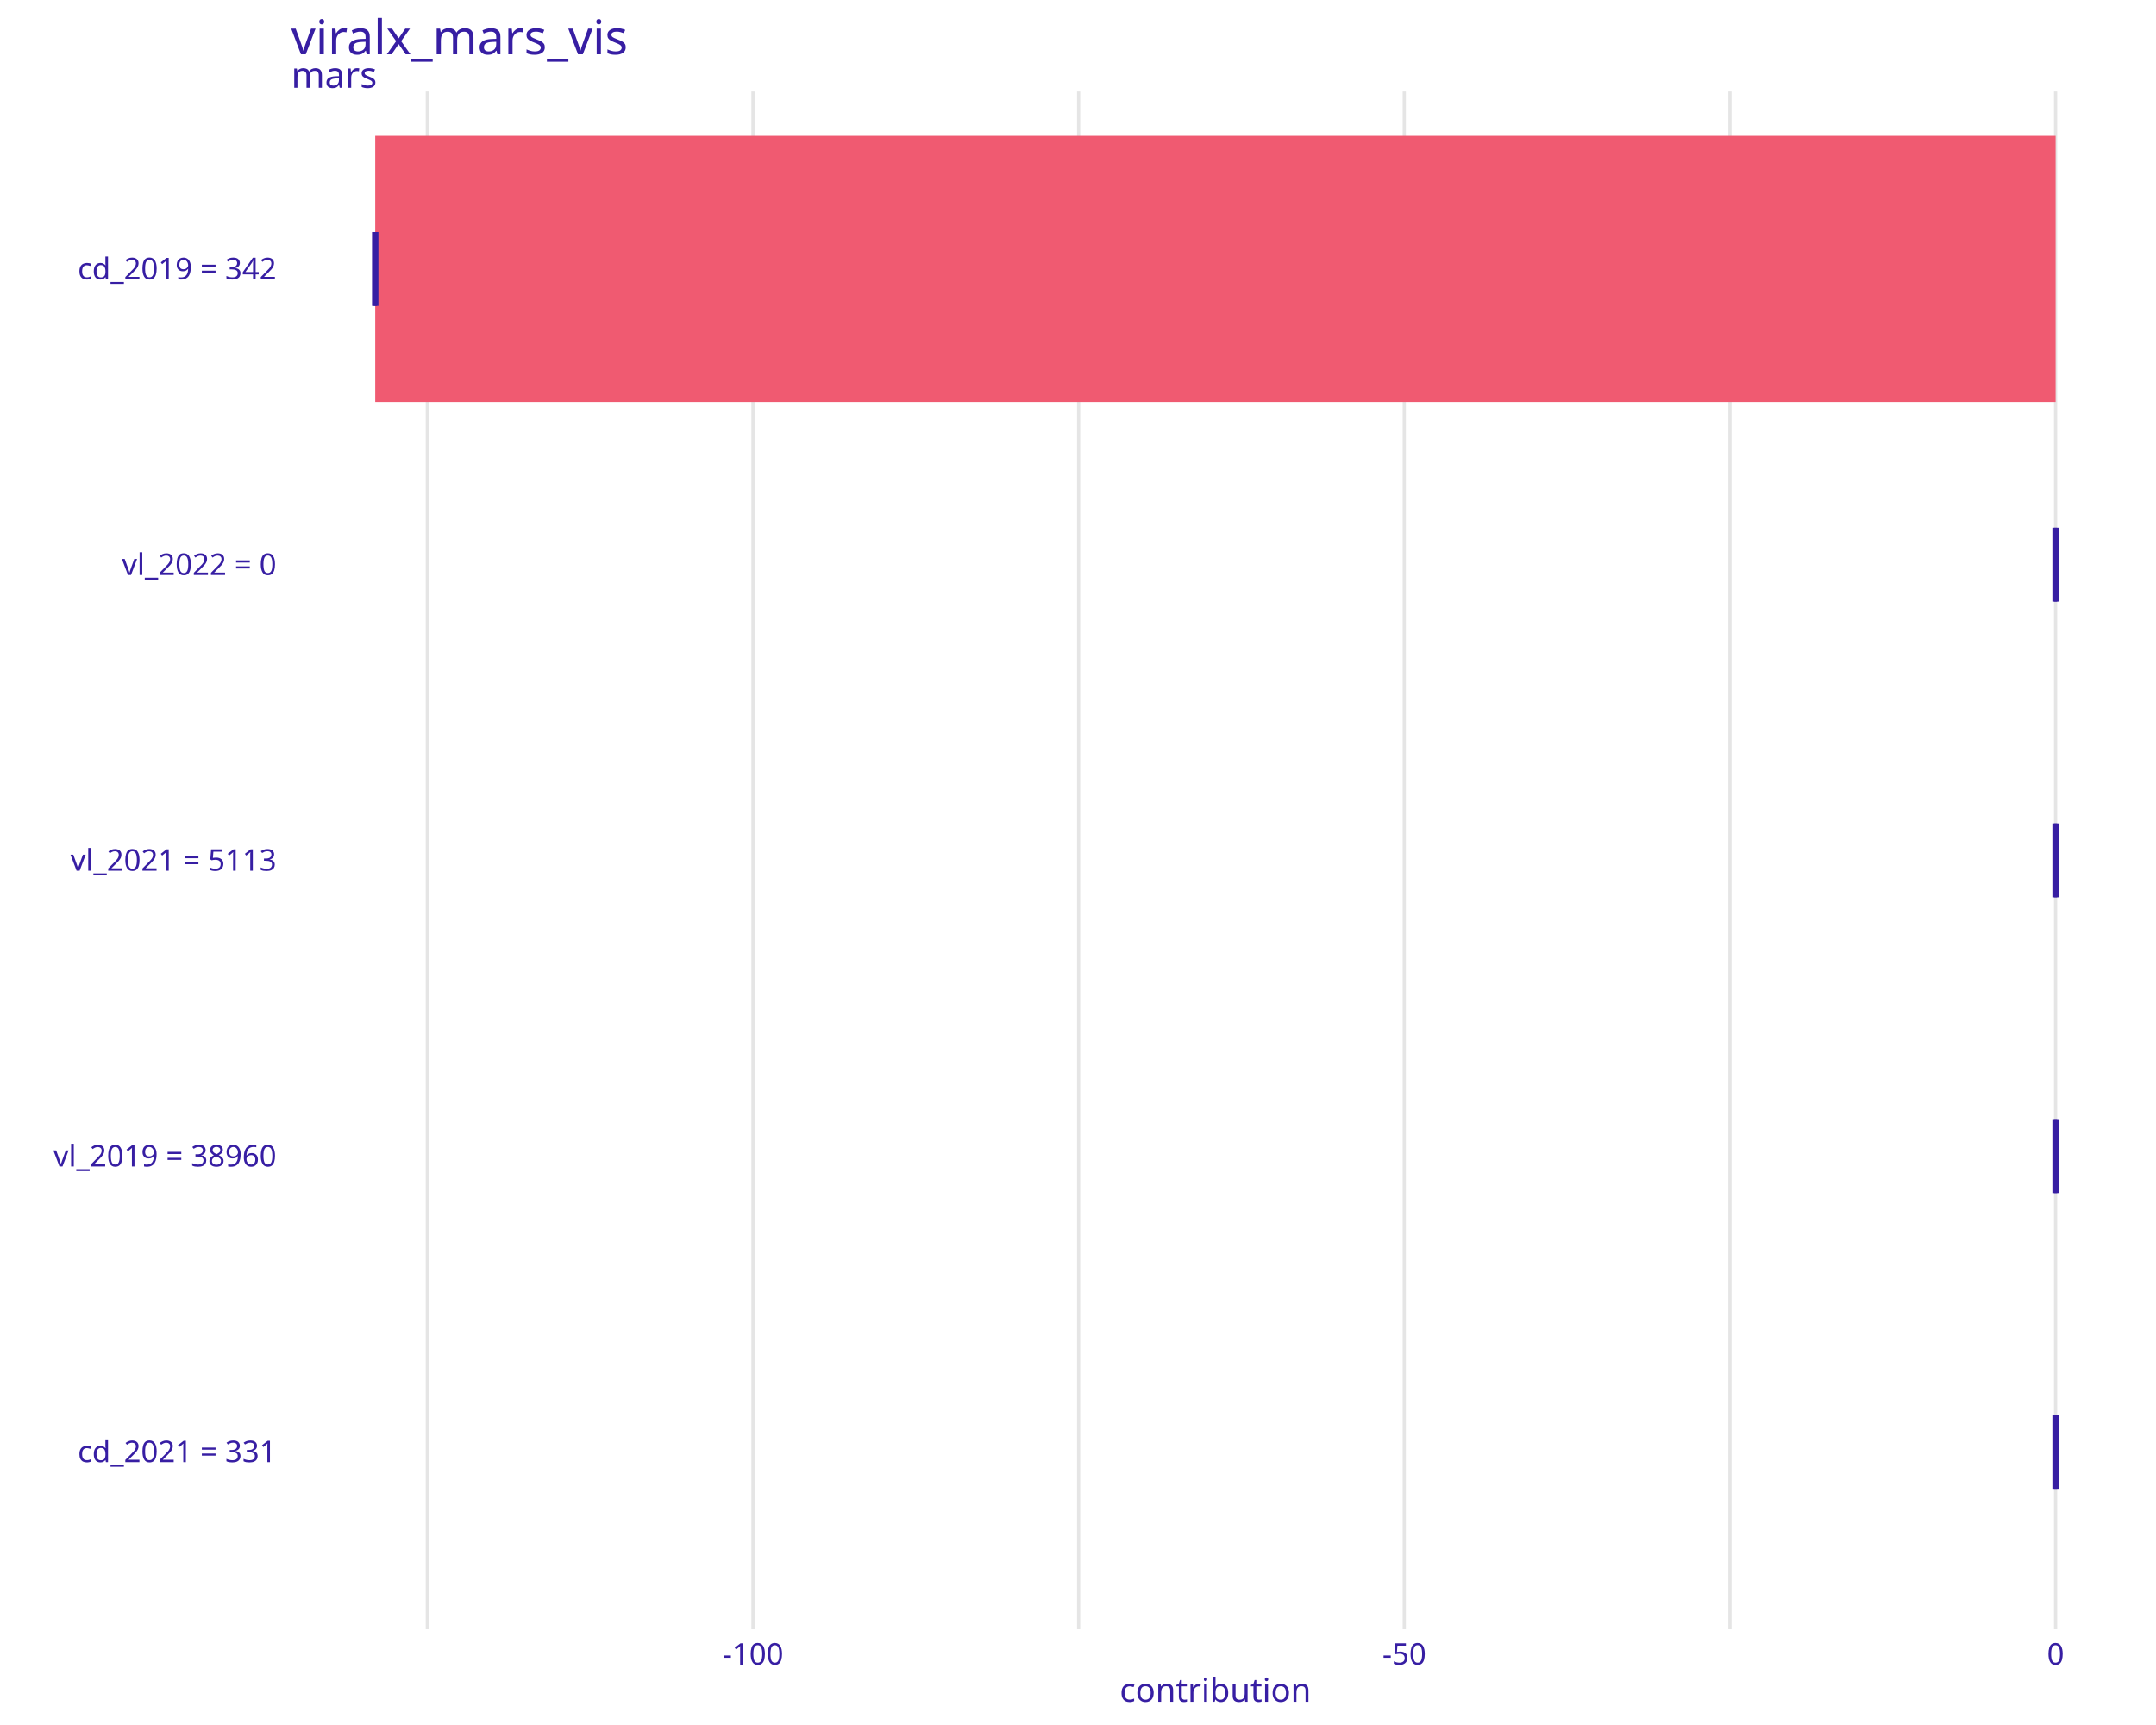
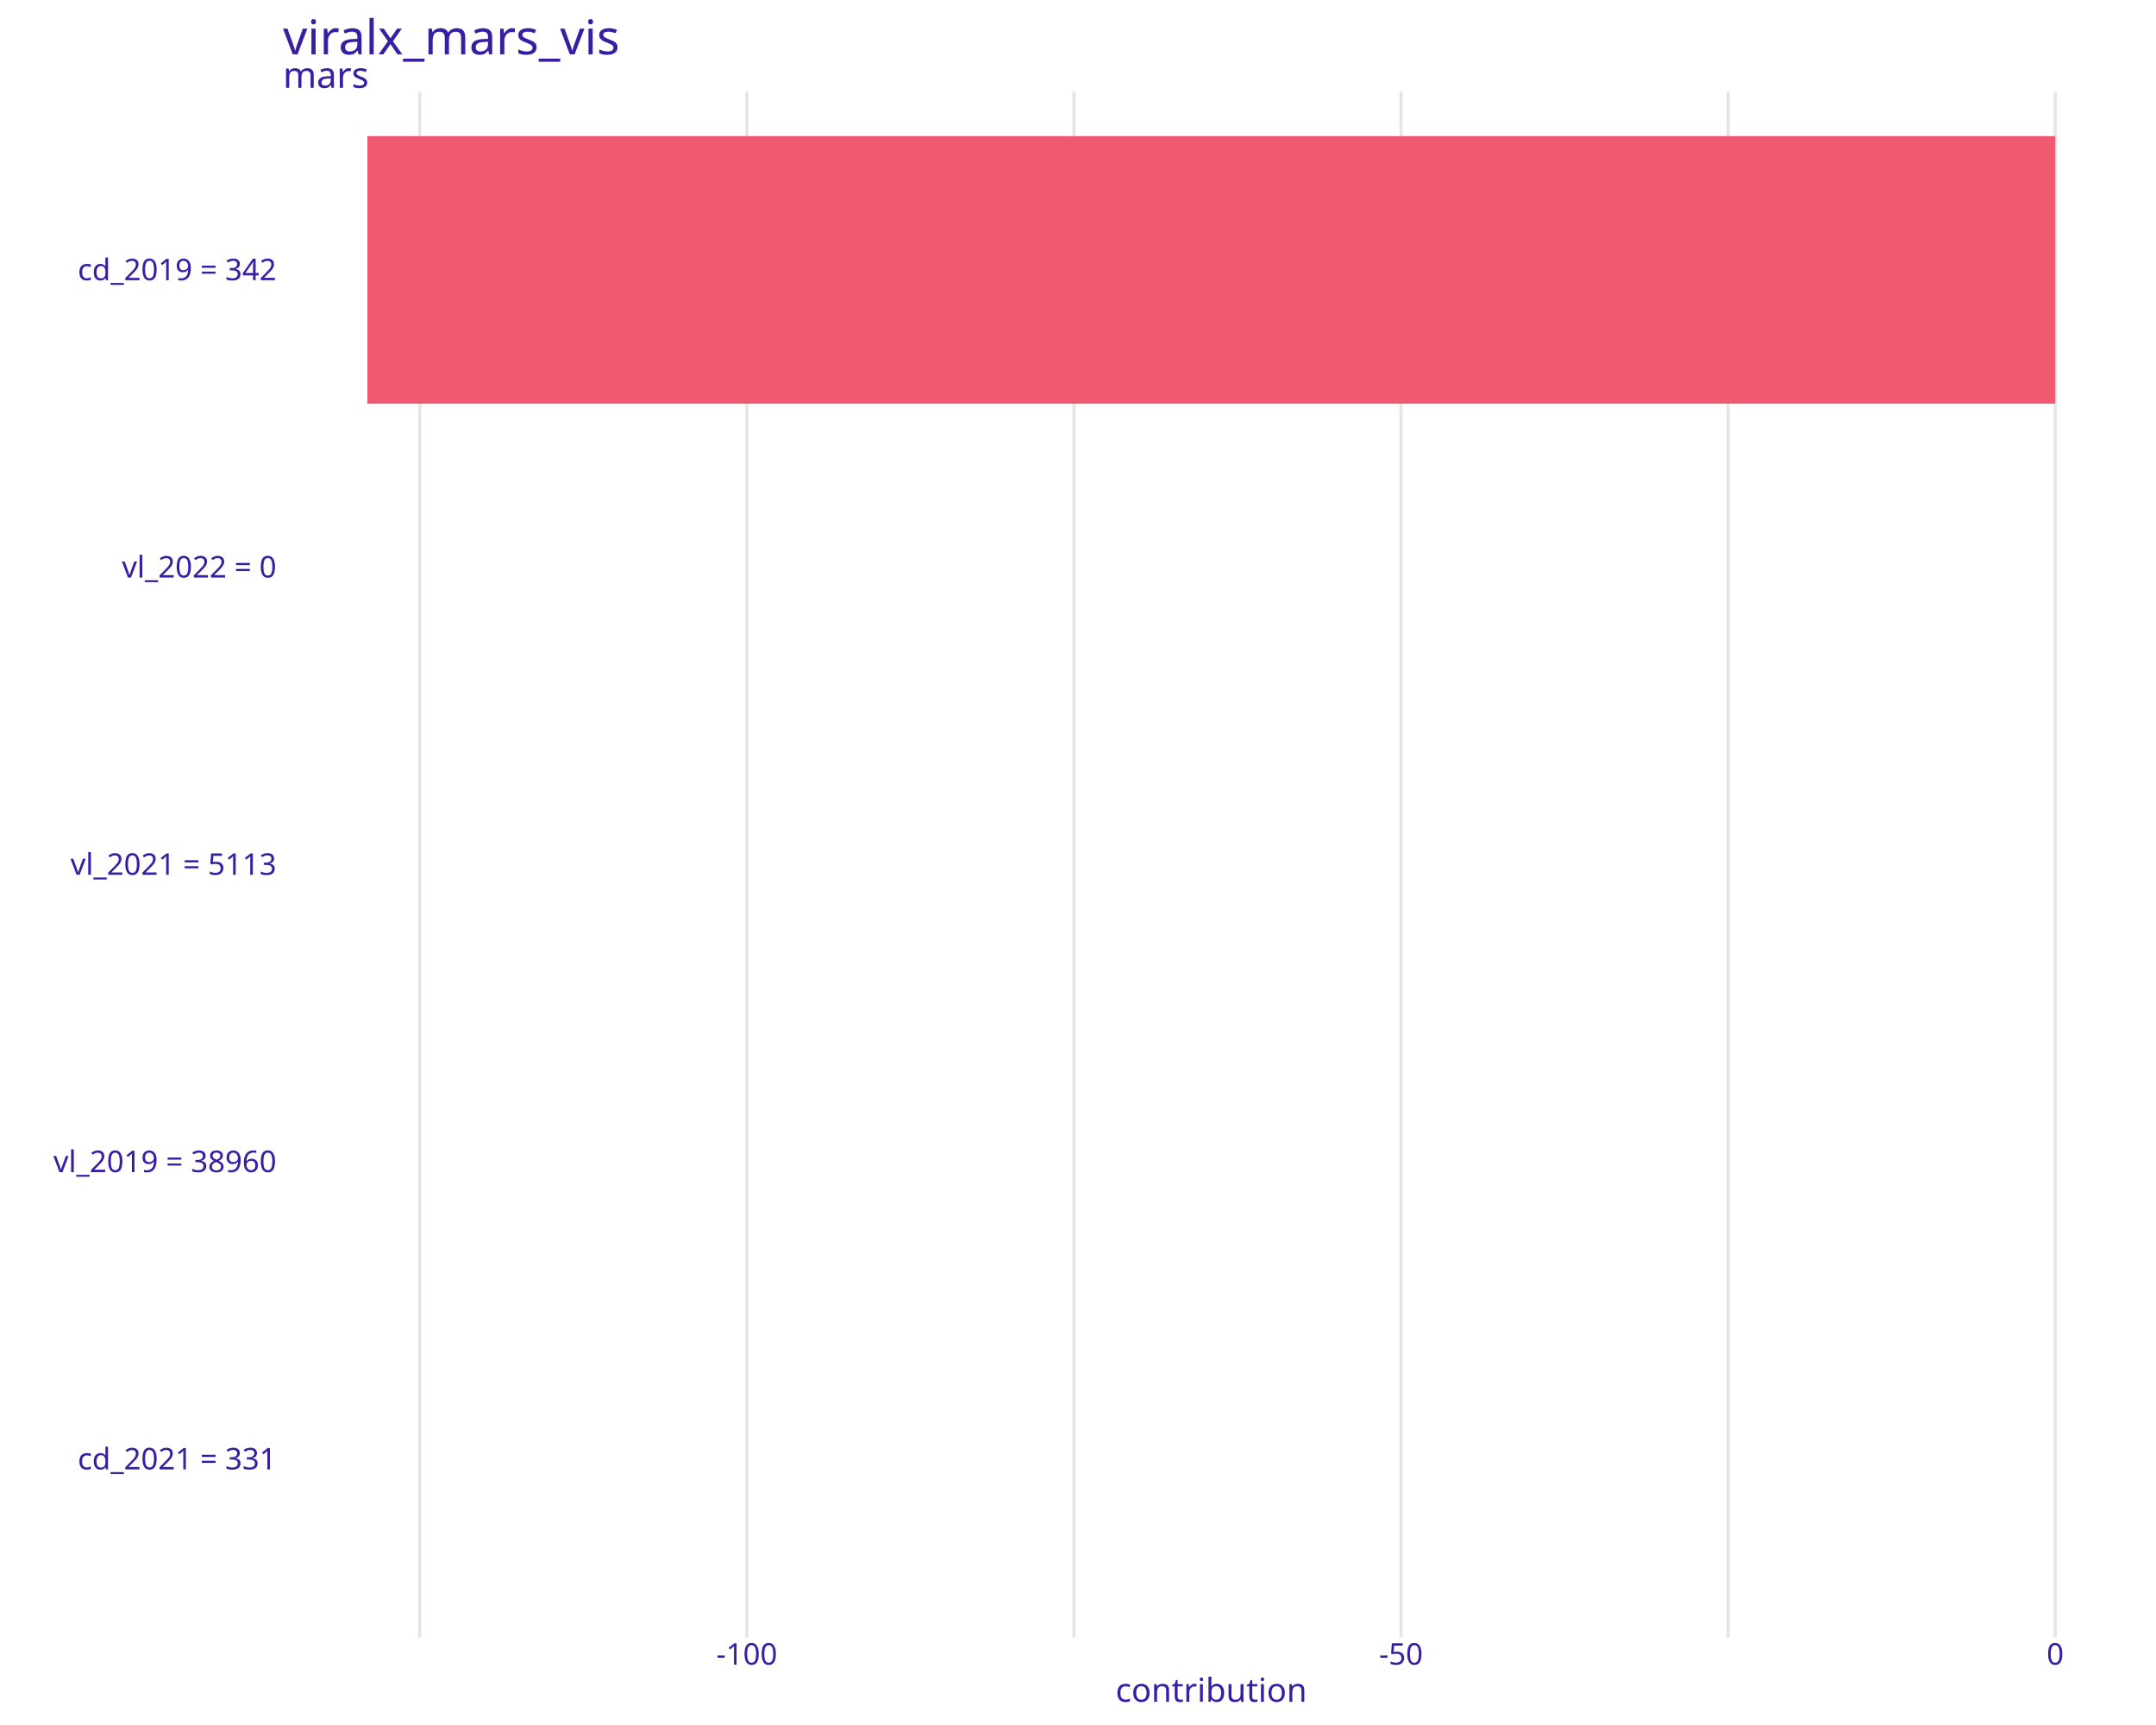
<svg xmlns="http://www.w3.org/2000/svg" class="svglite" data-engine-version="2.0" width="720.00pt" height="576.00pt" viewBox="0 0 720.00 576.00">
  <defs>
    <style type="text/css">
    .svglite line, .svglite polyline, .svglite polygon, .svglite path, .svglite rect, .svglite circle {
      fill: none;
      stroke: #000000;
      stroke-linecap: round;
      stroke-linejoin: round;
      stroke-miterlimit: 10.00;
    }
  </style>
  </defs>
  <rect width="100%" height="100%" style="stroke: none; fill: #FFFFFF;" />
  <defs>
    <clipPath id="cpMC4wMHw3MjAuMDB8MC4wMHw1NzYuMDA=">
      <rect x="0.00" y="0.00" width="720.00" height="576.00" />
    </clipPath>
  </defs>
  <g clip-path="url(#cpMC4wMHw3MjAuMDB8MC4wMHw1NzYuMDA=)">
</g>
  <defs>
-     <clipPath id="cpOTcuMjV8NzE0LjUyfDMwLjU2fDU0NC4wNA==">
-       <rect x="97.25" y="30.56" width="617.27" height="513.48" />
+     <clipPath id="cpOTQuNTF8NzE0LjUyfDMwLjU2fDU0Ni43OA==">
+       <rect x="94.51" y="30.56" width="620.01" height="516.22" />
    </clipPath>
  </defs>
-   <g clip-path="url(#cpOTcuMjV8NzE0LjUyfDMwLjU2fDU0NC4wNA==)">
-     <polyline points="142.71,544.04 142.71,30.56 " style="stroke-width: 1.07; stroke: #E5E5E5; stroke-linecap: butt;" />
-     <polyline points="360.21,544.04 360.21,30.56 " style="stroke-width: 1.07; stroke: #E5E5E5; stroke-linecap: butt;" />
-     <polyline points="577.71,544.04 577.71,30.56 " style="stroke-width: 1.07; stroke: #E5E5E5; stroke-linecap: butt;" />
-     <polyline points="251.46,544.04 251.46,30.56 " style="stroke-width: 1.07; stroke: #E5E5E5; stroke-linecap: butt;" />
-     <polyline points="468.96,544.04 468.96,30.56 " style="stroke-width: 1.07; stroke: #E5E5E5; stroke-linecap: butt;" />
-     <polyline points="686.46,544.04 686.46,30.56 " style="stroke-width: 1.07; stroke: #E5E5E5; stroke-linecap: butt;" />
-     <rect x="125.31" y="45.37" width="561.16" height="88.87" style="stroke-width: 1.07; stroke: none; stroke-linecap: butt; stroke-linejoin: miter; fill: #F05A71;" />
-     <rect x="686.46" y="440.35" width="0.00" height="88.87" style="stroke-width: 1.07; stroke: none; stroke-linecap: butt; stroke-linejoin: miter; fill: #371EA3;" />
-     <rect x="686.46" y="341.61" width="0.00" height="88.87" style="stroke-width: 1.07; stroke: none; stroke-linecap: butt; stroke-linejoin: miter; fill: #371EA3;" />
-     <rect x="686.46" y="242.86" width="0.00" height="88.87" style="stroke-width: 1.07; stroke: none; stroke-linecap: butt; stroke-linejoin: miter; fill: #371EA3;" />
-     <rect x="686.46" y="144.12" width="0.00" height="88.87" style="stroke-width: 1.07; stroke: none; stroke-linecap: butt; stroke-linejoin: miter; fill: #371EA3;" />
-     <line x1="686.46" y1="484.79" x2="686.46" y2="484.79" style="stroke-width: 1.07; stroke: #371EA3; stroke-linecap: butt;" />
-     <line x1="686.46" y1="484.79" x2="686.46" y2="484.79" style="stroke-width: 1.07; stroke: #371EA3; stroke-linecap: butt;" />
-     <polygon points="686.46,497.13 686.46,497.13 686.46,472.45 686.46,472.45 686.46,497.13 " style="stroke-width: 1.07; stroke: #371EA3; stroke-linecap: butt; stroke-linejoin: miter; fill: #371EA3;" />
-     <line x1="686.46" y1="497.13" x2="686.46" y2="472.45" style="stroke-width: 2.13; stroke: #371EA3; stroke-linecap: butt; stroke-linejoin: miter;" />
-     <line x1="686.46" y1="386.05" x2="686.46" y2="386.05" style="stroke-width: 1.07; stroke: #371EA3; stroke-linecap: butt;" />
-     <line x1="686.46" y1="386.05" x2="686.46" y2="386.05" style="stroke-width: 1.07; stroke: #371EA3; stroke-linecap: butt;" />
-     <polygon points="686.46,398.39 686.46,398.39 686.46,373.70 686.46,373.70 686.46,398.39 " style="stroke-width: 1.07; stroke: #371EA3; stroke-linecap: butt; stroke-linejoin: miter; fill: #371EA3;" />
-     <line x1="686.46" y1="398.39" x2="686.46" y2="373.70" style="stroke-width: 2.13; stroke: #371EA3; stroke-linecap: butt; stroke-linejoin: miter;" />
-     <line x1="686.46" y1="287.30" x2="686.46" y2="287.30" style="stroke-width: 1.07; stroke: #371EA3; stroke-linecap: butt;" />
-     <line x1="686.46" y1="287.30" x2="686.46" y2="287.30" style="stroke-width: 1.07; stroke: #371EA3; stroke-linecap: butt;" />
-     <polygon points="686.46,299.64 686.46,299.64 686.46,274.96 686.46,274.96 686.46,299.64 " style="stroke-width: 1.07; stroke: #371EA3; stroke-linecap: butt; stroke-linejoin: miter; fill: #371EA3;" />
-     <line x1="686.46" y1="299.64" x2="686.46" y2="274.96" style="stroke-width: 2.13; stroke: #371EA3; stroke-linecap: butt; stroke-linejoin: miter;" />
-     <line x1="686.46" y1="188.55" x2="686.46" y2="188.55" style="stroke-width: 1.07; stroke: #371EA3; stroke-linecap: butt;" />
-     <line x1="686.46" y1="188.55" x2="686.46" y2="188.55" style="stroke-width: 1.07; stroke: #371EA3; stroke-linecap: butt;" />
-     <polygon points="686.46,200.90 686.46,200.90 686.46,176.21 686.46,176.21 686.46,200.90 " style="stroke-width: 1.07; stroke: #371EA3; stroke-linecap: butt; stroke-linejoin: miter; fill: #371EA3;" />
-     <line x1="686.46" y1="200.90" x2="686.46" y2="176.21" style="stroke-width: 2.13; stroke: #371EA3; stroke-linecap: butt; stroke-linejoin: miter;" />
-     <line x1="125.31" y1="89.81" x2="125.31" y2="89.81" style="stroke-width: 1.07; stroke: #371EA3; stroke-linecap: butt;" />
-     <line x1="125.31" y1="89.81" x2="125.31" y2="89.81" style="stroke-width: 1.07; stroke: #371EA3; stroke-linecap: butt;" />
-     <polygon points="125.31,102.15 125.31,102.15 125.31,77.47 125.31,77.47 125.31,102.15 " style="stroke-width: 1.07; stroke: #371EA3; stroke-linecap: butt; stroke-linejoin: miter; fill: #371EA3;" />
-     <line x1="125.31" y1="102.15" x2="125.31" y2="77.47" style="stroke-width: 2.13; stroke: #371EA3; stroke-linecap: butt; stroke-linejoin: miter;" />
+   <g clip-path="url(#cpOTQuNTF8NzE0LjUyfDMwLjU2fDU0Ni43OA==)">
+     <polyline points="140.17,546.78 140.17,30.56 " style="stroke-width: 1.07; stroke: #E5E5E5; stroke-linecap: butt;" />
+     <polyline points="358.64,546.78 358.64,30.56 " style="stroke-width: 1.07; stroke: #E5E5E5; stroke-linecap: butt;" />
+     <polyline points="577.10,546.78 577.10,30.56 " style="stroke-width: 1.07; stroke: #E5E5E5; stroke-linecap: butt;" />
+     <polyline points="249.40,546.78 249.40,30.56 " style="stroke-width: 1.07; stroke: #E5E5E5; stroke-linecap: butt;" />
+     <polyline points="467.87,546.78 467.87,30.56 " style="stroke-width: 1.07; stroke: #E5E5E5; stroke-linecap: butt;" />
+     <polyline points="686.34,546.78 686.34,30.56 " style="stroke-width: 1.07; stroke: #E5E5E5; stroke-linecap: butt;" />
+     <rect x="122.69" y="45.45" width="563.65" height="89.34" style="stroke-width: 0.00; stroke: none; stroke-linecap: butt; stroke-linejoin: miter; fill: #F05A71;" />
+     <rect x="686.34" y="442.54" width="0.00" height="89.34" style="stroke-width: 0.00; stroke: none; stroke-linecap: butt; stroke-linejoin: miter; fill: #371EA3;" />
+     <rect x="686.34" y="343.27" width="0.00" height="89.34" style="stroke-width: 0.00; stroke: none; stroke-linecap: butt; stroke-linejoin: miter; fill: #371EA3;" />
+     <rect x="686.34" y="244.00" width="0.00" height="89.34" style="stroke-width: 0.00; stroke: none; stroke-linecap: butt; stroke-linejoin: miter; fill: #371EA3;" />
+     <rect x="686.34" y="144.72" width="0.00" height="89.34" style="stroke-width: 0.00; stroke: none; stroke-linecap: butt; stroke-linejoin: miter; fill: #371EA3;" />
+     <line x1="686.34" y1="487.21" x2="686.34" y2="487.21" style="stroke-width: 0.00; stroke: #371EA3; stroke-linecap: butt;" />
+     <line x1="686.34" y1="487.21" x2="686.34" y2="487.21" style="stroke-width: 0.00; stroke: #371EA3; stroke-linecap: butt;" />
+     <polygon points="686.34,499.62 686.34,499.62 686.34,474.80 686.34,474.80 686.34,499.62 " style="stroke-width: 0.00; stroke: #371EA3; stroke-linecap: butt; stroke-linejoin: miter; fill: #371EA3;" />
+     <line x1="686.34" y1="499.62" x2="686.34" y2="474.80" style="stroke-width: 0.00; stroke: #371EA3; stroke-linecap: butt; stroke-linejoin: miter;" />
+     <line x1="686.34" y1="387.94" x2="686.34" y2="387.94" style="stroke-width: 0.00; stroke: #371EA3; stroke-linecap: butt;" />
+     <line x1="686.34" y1="387.94" x2="686.34" y2="387.94" style="stroke-width: 0.00; stroke: #371EA3; stroke-linecap: butt;" />
+     <polygon points="686.34,400.35 686.34,400.35 686.34,375.53 686.34,375.53 686.34,400.35 " style="stroke-width: 0.00; stroke: #371EA3; stroke-linecap: butt; stroke-linejoin: miter; fill: #371EA3;" />
+     <line x1="686.34" y1="400.35" x2="686.34" y2="375.53" style="stroke-width: 0.00; stroke: #371EA3; stroke-linecap: butt; stroke-linejoin: miter;" />
+     <line x1="686.34" y1="288.67" x2="686.34" y2="288.67" style="stroke-width: 0.00; stroke: #371EA3; stroke-linecap: butt;" />
+     <line x1="686.34" y1="288.67" x2="686.34" y2="288.67" style="stroke-width: 0.00; stroke: #371EA3; stroke-linecap: butt;" />
+     <polygon points="686.34,301.08 686.34,301.08 686.34,276.26 686.34,276.26 686.34,301.08 " style="stroke-width: 0.00; stroke: #371EA3; stroke-linecap: butt; stroke-linejoin: miter; fill: #371EA3;" />
+     <line x1="686.34" y1="301.08" x2="686.34" y2="276.26" style="stroke-width: 0.00; stroke: #371EA3; stroke-linecap: butt; stroke-linejoin: miter;" />
+     <line x1="686.34" y1="189.40" x2="686.34" y2="189.40" style="stroke-width: 0.00; stroke: #371EA3; stroke-linecap: butt;" />
+     <line x1="686.34" y1="189.40" x2="686.34" y2="189.40" style="stroke-width: 0.00; stroke: #371EA3; stroke-linecap: butt;" />
+     <polygon points="686.34,201.81 686.34,201.81 686.34,176.99 686.34,176.99 686.34,201.81 " style="stroke-width: 0.00; stroke: #371EA3; stroke-linecap: butt; stroke-linejoin: miter; fill: #371EA3;" />
+     <line x1="686.34" y1="201.81" x2="686.34" y2="176.99" style="stroke-width: 0.00; stroke: #371EA3; stroke-linecap: butt; stroke-linejoin: miter;" />
+     <line x1="122.69" y1="90.13" x2="122.69" y2="90.13" style="stroke-width: 0.00; stroke: #371EA3; stroke-linecap: butt;" />
+     <line x1="122.69" y1="90.13" x2="122.69" y2="90.13" style="stroke-width: 0.00; stroke: #371EA3; stroke-linecap: butt;" />
+     <polygon points="122.69,102.53 122.69,102.53 122.69,77.72 122.69,77.72 122.69,102.53 " style="stroke-width: 0.00; stroke: #371EA3; stroke-linecap: butt; stroke-linejoin: miter; fill: #371EA3;" />
+     <line x1="122.69" y1="102.53" x2="122.69" y2="77.72" style="stroke-width: 0.00; stroke: #371EA3; stroke-linecap: butt; stroke-linejoin: miter;" />
  </g>
  <g clip-path="url(#cpMC4wMHw3MjAuMDB8MC4wMHw1NzYuMDA=)">
</g>
  <defs>
-     <clipPath id="cpOTcuMjV8NzE0LjUyfDE5LjgxfDMwLjU2">
-       <rect x="97.25" y="19.81" width="617.27" height="10.75" />
+     <clipPath id="cpOTQuNTF8NzE0LjUyfDE5LjgxfDMwLjU2">
+       <rect x="94.51" y="19.81" width="620.01" height="10.75" />
    </clipPath>
  </defs>
-   <g clip-path="url(#cpOTcuMjV8NzE0LjUyfDE5LjgxfDMwLjU2)">
-     <text x="97.25" y="29.32" style="font-size: 12.00px; fill: #371EA3; font-family: sans;" textLength="26.68px" lengthAdjust="spacingAndGlyphs">mars</text>
+   <g clip-path="url(#cpOTQuNTF8NzE0LjUyfDE5LjgxfDMwLjU2)">
+     <text x="94.51" y="29.32" style="font-size: 12.00px; fill: #371EA3; font-family: sans;" textLength="26.68px" lengthAdjust="spacingAndGlyphs">mars</text>
  </g>
  <g clip-path="url(#cpMC4wMHw3MjAuMDB8MC4wMHw1NzYuMDA=)">
-     <text x="251.46" y="555.85" text-anchor="middle" style="font-size: 10.00px; fill: #371EA3; font-family: sans;" textLength="20.02px" lengthAdjust="spacingAndGlyphs">-100</text>
-     <text x="468.96" y="555.85" text-anchor="middle" style="font-size: 10.00px; fill: #371EA3; font-family: sans;" textLength="14.45px" lengthAdjust="spacingAndGlyphs">-50</text>
-     <text x="686.46" y="555.85" text-anchor="middle" style="font-size: 10.00px; fill: #371EA3; font-family: sans;" textLength="5.56px" lengthAdjust="spacingAndGlyphs">0</text>
-     <text x="92.32" y="488.23" text-anchor="end" style="font-size: 10.00px; fill: #371EA3; font-family: sans;" textLength="66.46px" lengthAdjust="spacingAndGlyphs">cd_2021 = 331</text>
-     <text x="92.32" y="389.49" text-anchor="end" style="font-size: 10.00px; fill: #371EA3; font-family: sans;" textLength="74.24px" lengthAdjust="spacingAndGlyphs">vl_2019 = 38960</text>
-     <text x="92.32" y="290.74" text-anchor="end" style="font-size: 10.00px; fill: #371EA3; font-family: sans;" textLength="68.68px" lengthAdjust="spacingAndGlyphs">vl_2021 = 5113</text>
-     <text x="92.32" y="192.00" text-anchor="end" style="font-size: 10.00px; fill: #371EA3; font-family: sans;" textLength="52.00px" lengthAdjust="spacingAndGlyphs">vl_2022 = 0</text>
-     <text x="92.32" y="93.25" text-anchor="end" style="font-size: 10.00px; fill: #371EA3; font-family: sans;" textLength="66.46px" lengthAdjust="spacingAndGlyphs">cd_2019 = 342</text>
-     <text x="405.88" y="568.24" text-anchor="middle" style="font-size: 11.00px; fill: #371EA3; font-family: sans;" textLength="56.87px" lengthAdjust="spacingAndGlyphs">contribution</text>
-     <text x="97.25" y="18.15" style="font-size: 16.00px; fill: #371EA3; font-family: sans;" textLength="110.28px" lengthAdjust="spacingAndGlyphs">viralx_mars_vis</text>
+     <text x="249.40" y="555.85" text-anchor="middle" style="font-size: 10.00px; fill: #371EA3; font-family: sans;" textLength="20.02px" lengthAdjust="spacingAndGlyphs">-100</text>
+     <text x="467.87" y="555.85" text-anchor="middle" style="font-size: 10.00px; fill: #371EA3; font-family: sans;" textLength="14.45px" lengthAdjust="spacingAndGlyphs">-50</text>
+     <text x="686.34" y="555.85" text-anchor="middle" style="font-size: 10.00px; fill: #371EA3; font-family: sans;" textLength="5.56px" lengthAdjust="spacingAndGlyphs">0</text>
+     <text x="92.32" y="490.65" text-anchor="end" style="font-size: 10.00px; fill: #371EA3; font-family: sans;" textLength="66.46px" lengthAdjust="spacingAndGlyphs">cd_2021 = 331</text>
+     <text x="92.32" y="391.38" text-anchor="end" style="font-size: 10.00px; fill: #371EA3; font-family: sans;" textLength="74.24px" lengthAdjust="spacingAndGlyphs">vl_2019 = 38960</text>
+     <text x="92.32" y="292.11" text-anchor="end" style="font-size: 10.00px; fill: #371EA3; font-family: sans;" textLength="68.68px" lengthAdjust="spacingAndGlyphs">vl_2021 = 5113</text>
+     <text x="92.32" y="192.84" text-anchor="end" style="font-size: 10.00px; fill: #371EA3; font-family: sans;" textLength="52.00px" lengthAdjust="spacingAndGlyphs">vl_2022 = 0</text>
+     <text x="92.32" y="93.57" text-anchor="end" style="font-size: 10.00px; fill: #371EA3; font-family: sans;" textLength="66.46px" lengthAdjust="spacingAndGlyphs">cd_2019 = 342</text>
+     <text x="404.51" y="568.24" text-anchor="middle" style="font-size: 11.00px; fill: #371EA3; font-family: sans;" textLength="56.87px" lengthAdjust="spacingAndGlyphs">contribution</text>
+     <text x="94.51" y="18.15" style="font-size: 16.00px; fill: #371EA3; font-family: sans;" textLength="110.28px" lengthAdjust="spacingAndGlyphs">viralx_mars_vis</text>
  </g>
</svg>
